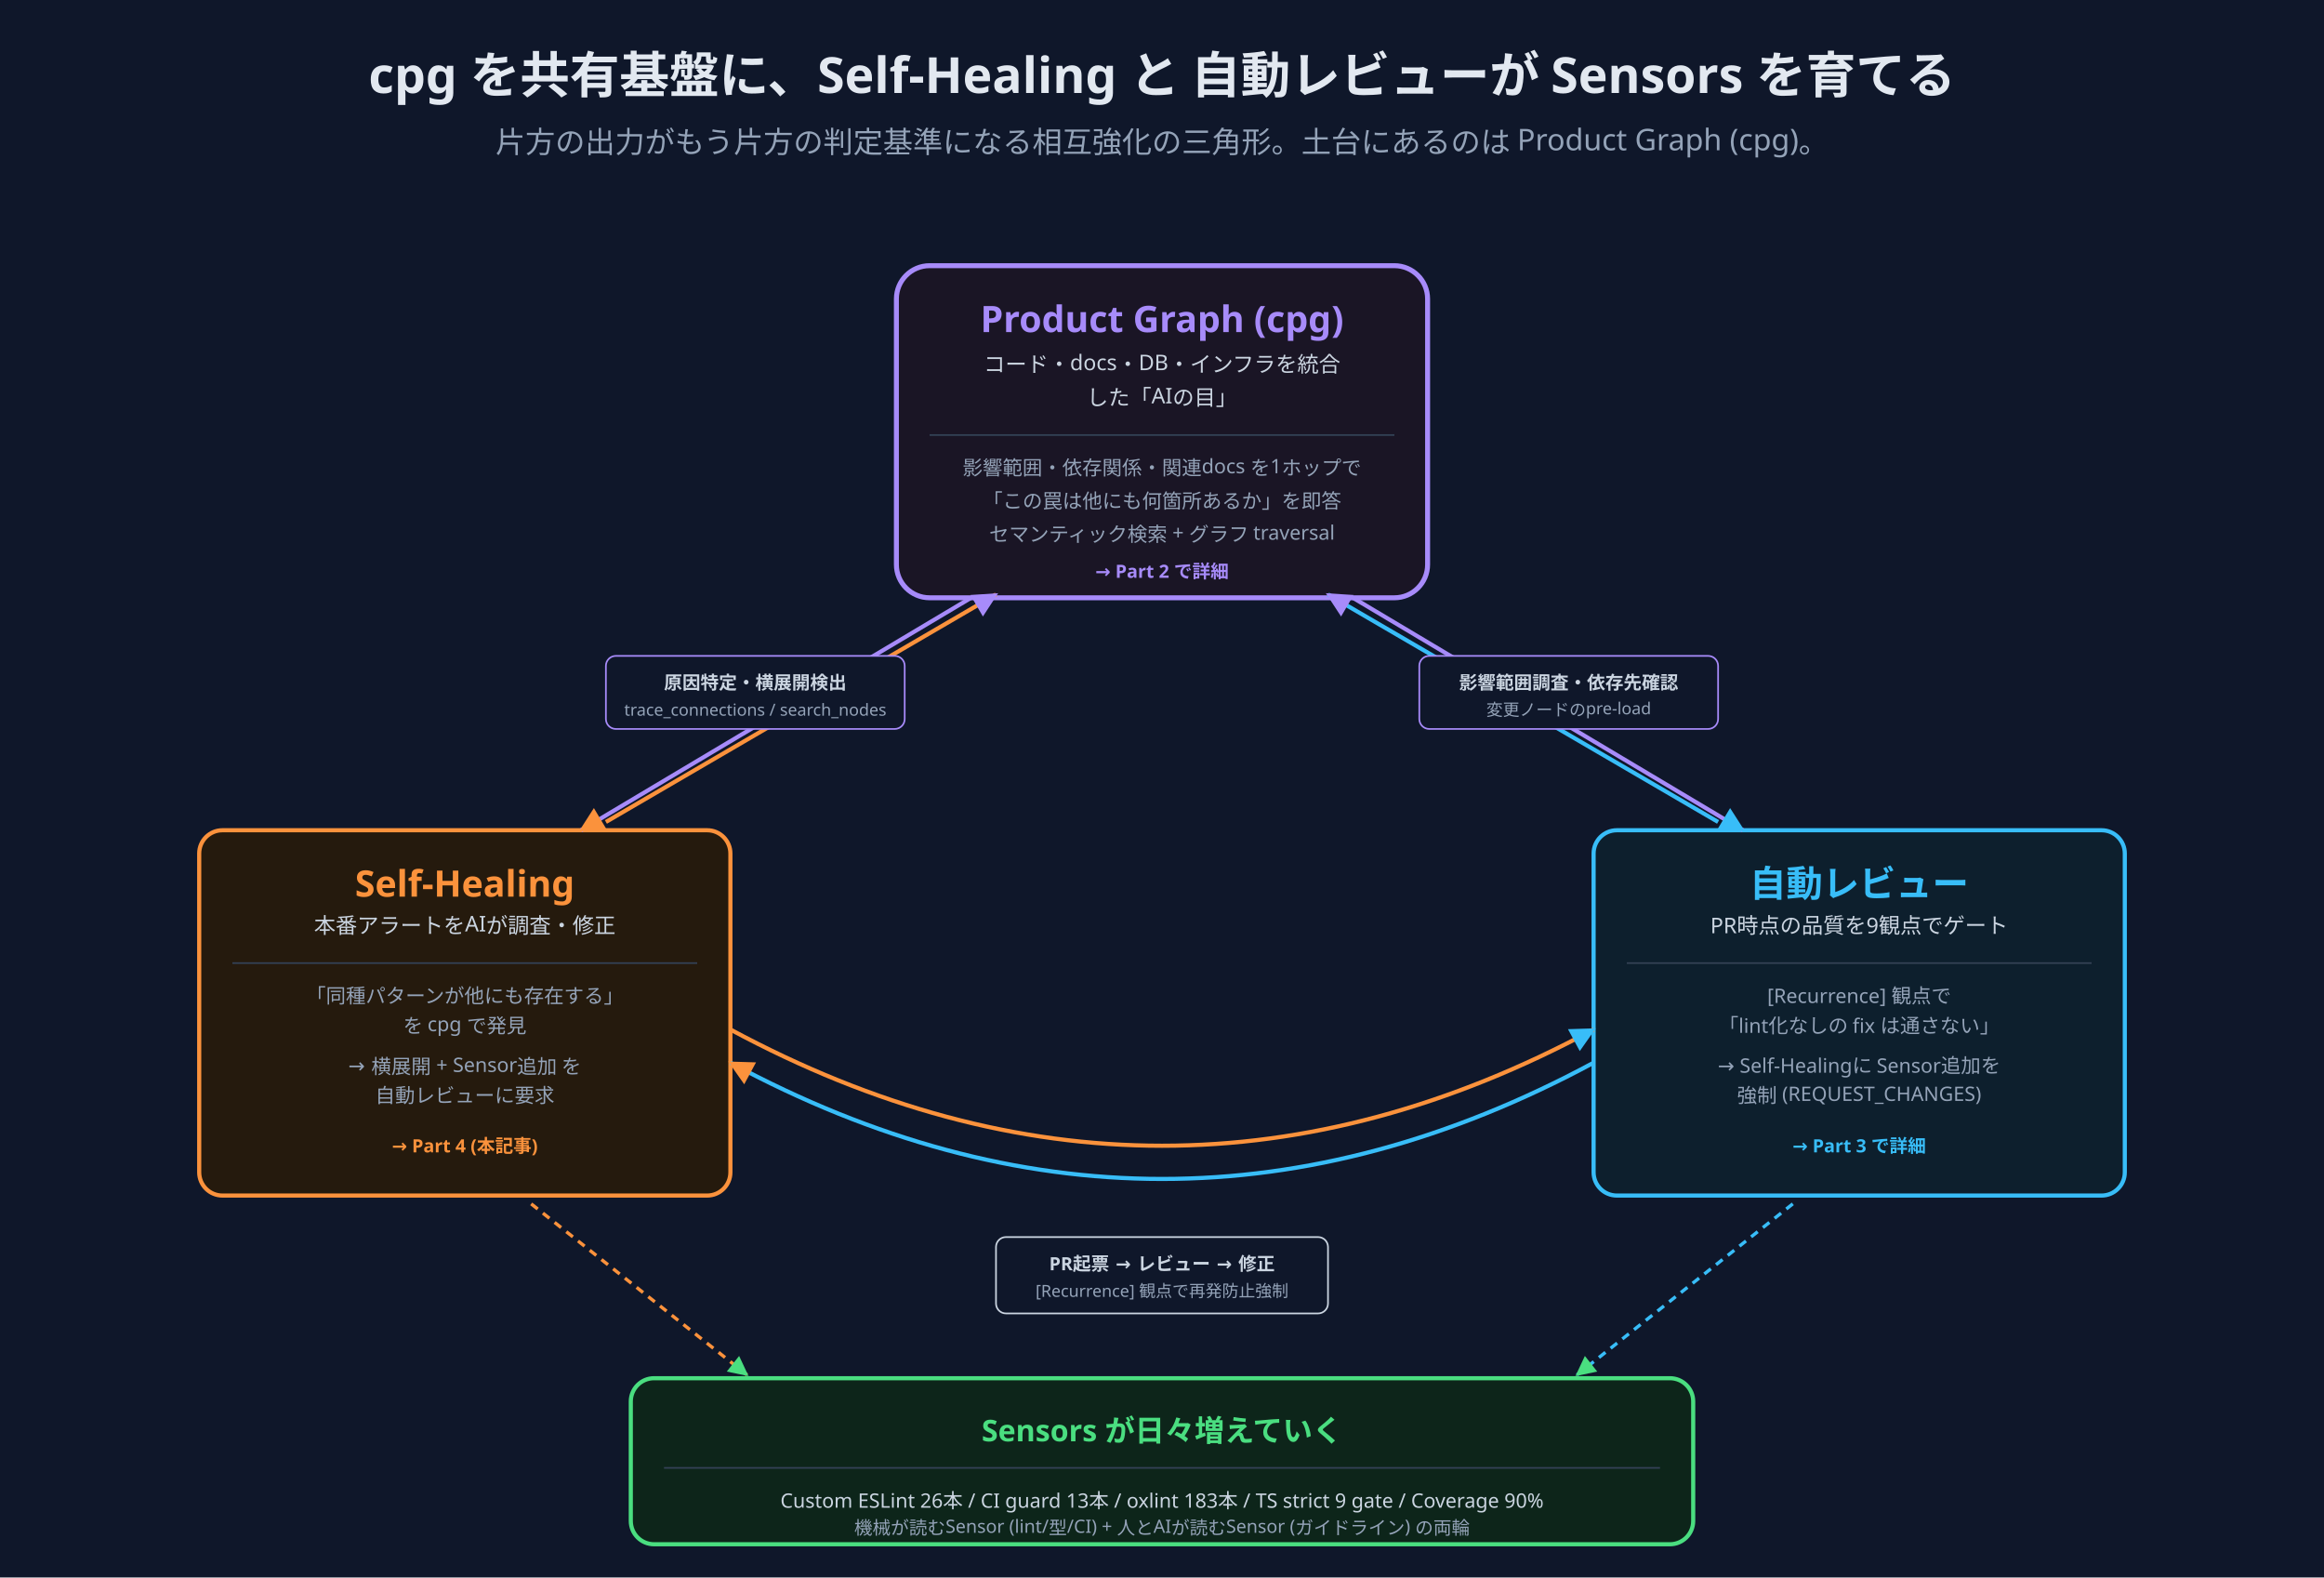
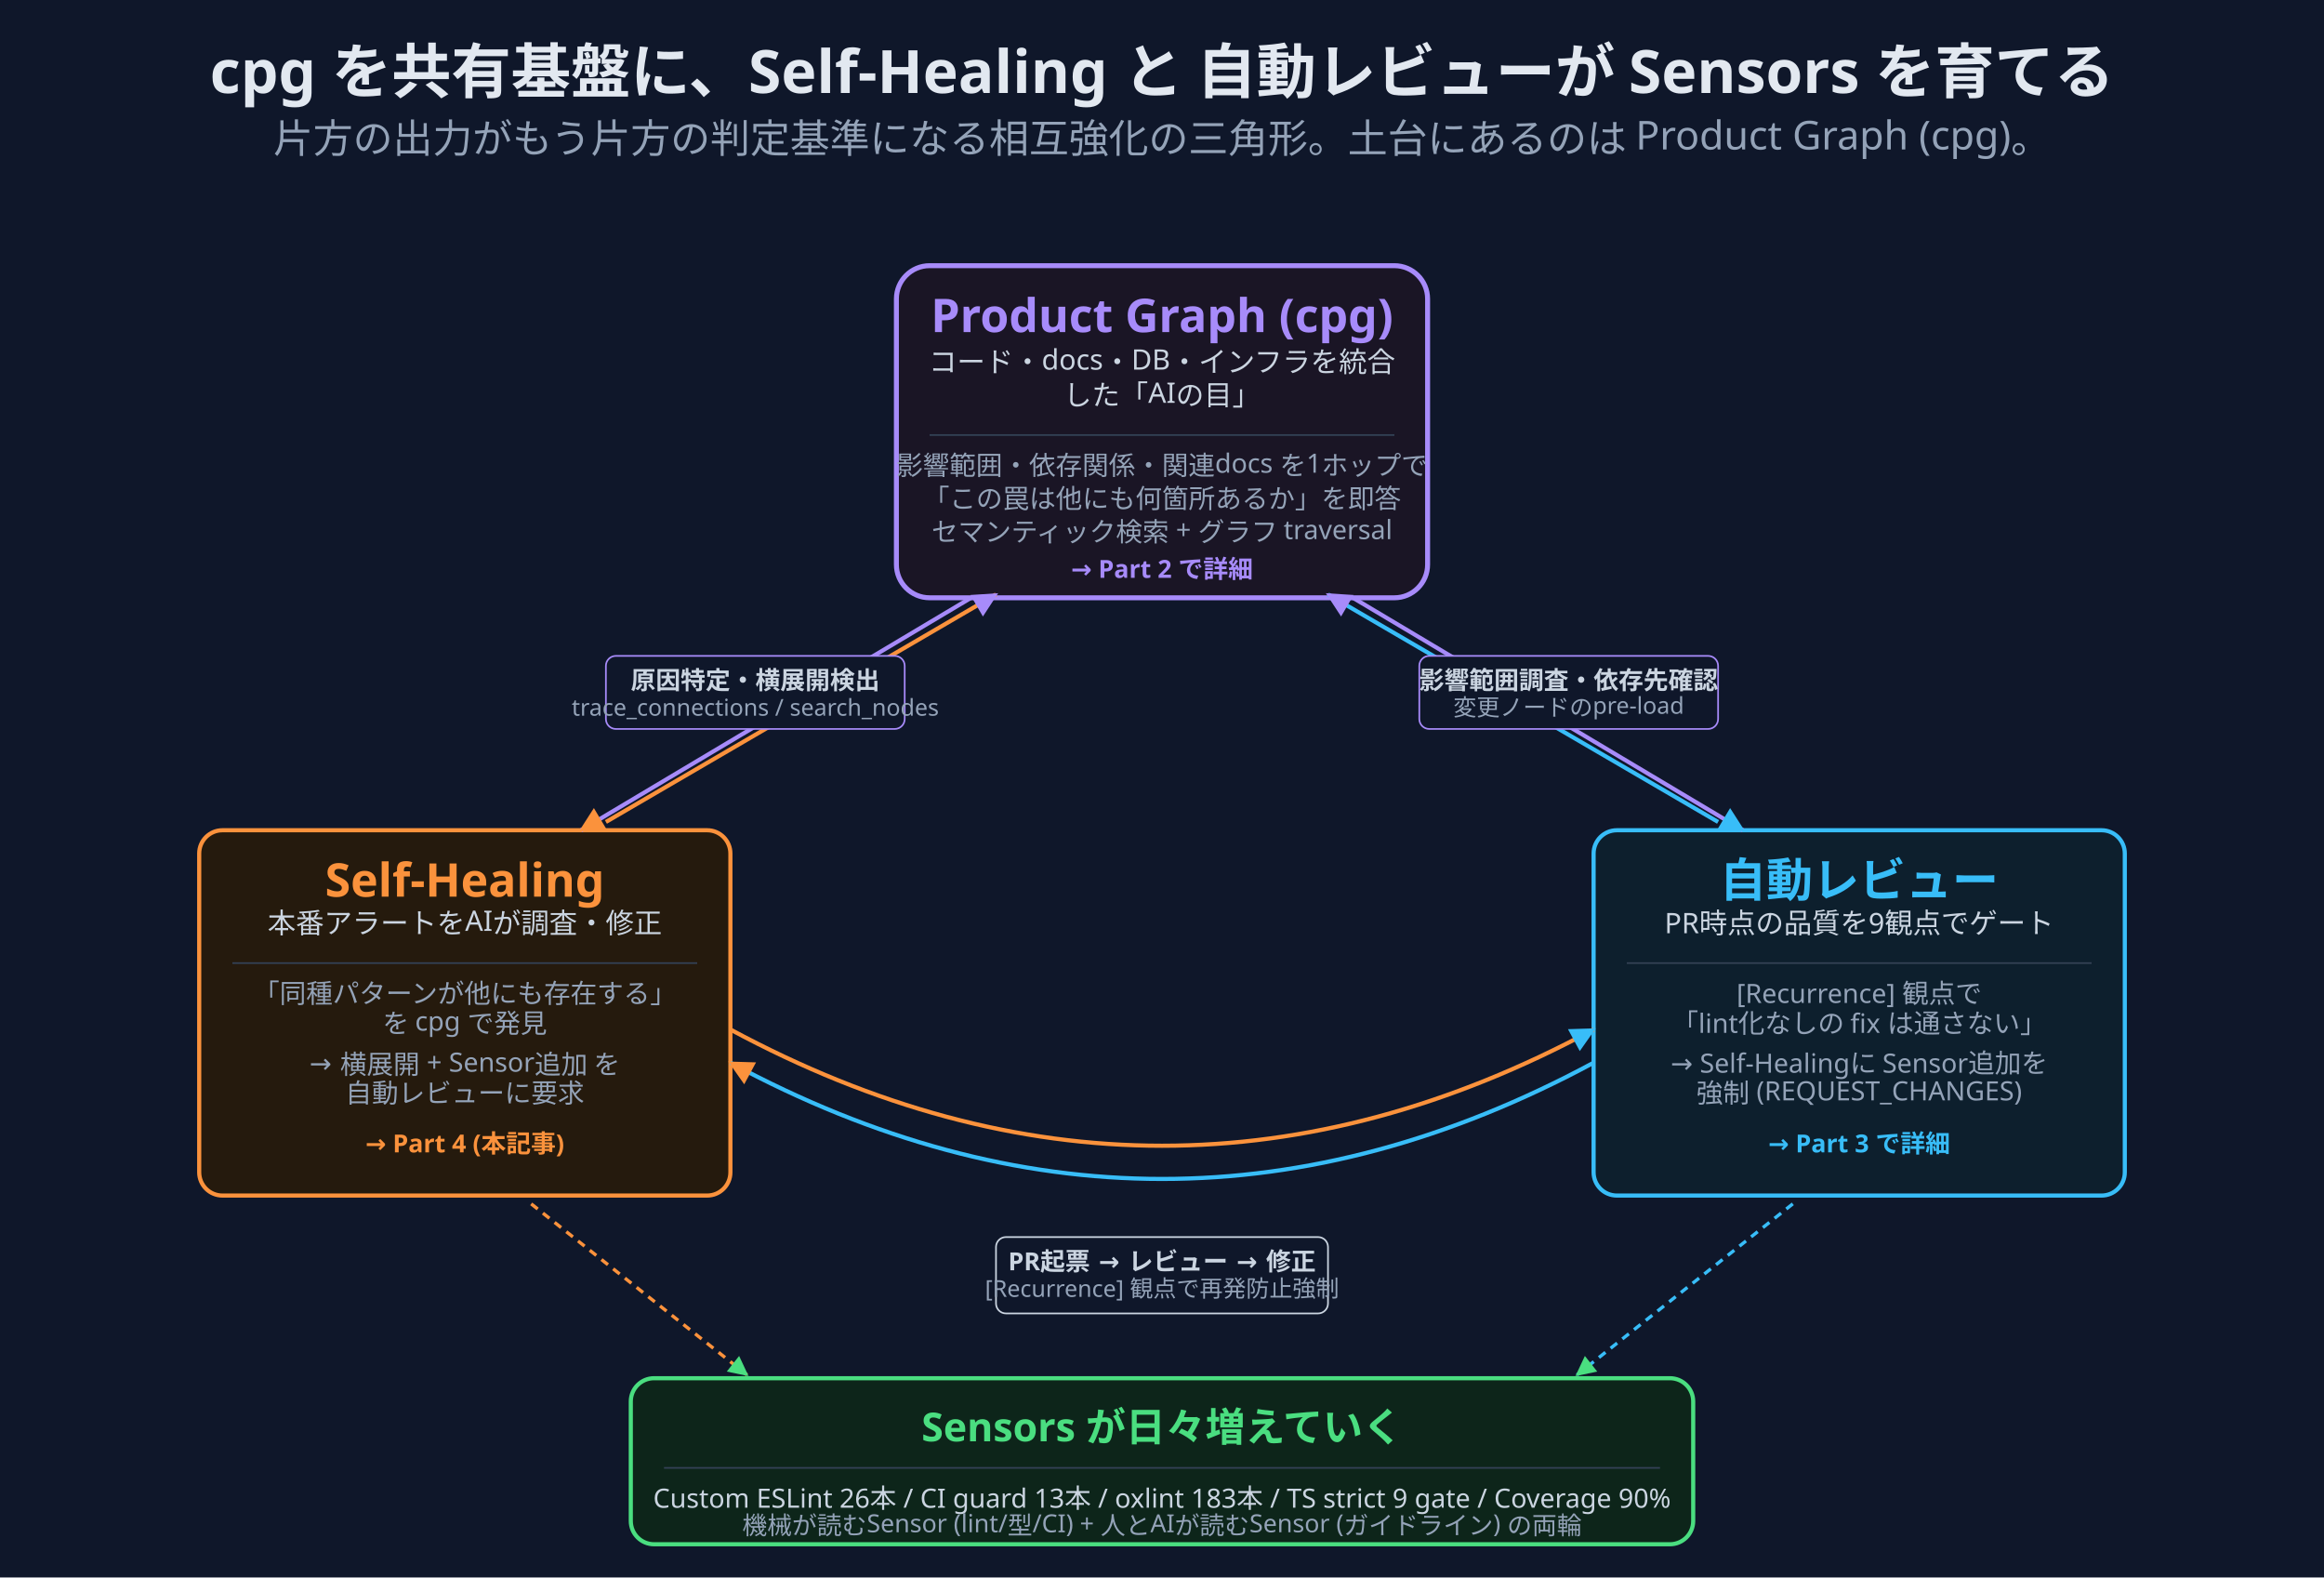
<svg xmlns="http://www.w3.org/2000/svg" width="1400" height="950" viewBox="0 0 1400 950">
  <rect width="1400" height="950" fill="#0f172a" />
  <defs>
    <marker id="a-94a3b8" viewBox="0 0 10 10" refX="9" refY="5" markerWidth="6" markerHeight="6" orient="auto-start-reverse">
      <path d="M 0 0 L 10 5 L 0 10 z" fill="#94a3b8" />
    </marker>
    <marker id="a-4ade80" viewBox="0 0 10 10" refX="9" refY="5" markerWidth="6" markerHeight="6" orient="auto-start-reverse">
      <path d="M 0 0 L 10 5 L 0 10 z" fill="#4ade80" />
    </marker>
    <marker id="a-38bdf8" viewBox="0 0 10 10" refX="9" refY="5" markerWidth="6" markerHeight="6" orient="auto-start-reverse">
      <path d="M 0 0 L 10 5 L 0 10 z" fill="#38bdf8" />
    </marker>
    <marker id="a-fb923c" viewBox="0 0 10 10" refX="9" refY="5" markerWidth="6" markerHeight="6" orient="auto-start-reverse">
      <path d="M 0 0 L 10 5 L 0 10 z" fill="#fb923c" />
    </marker>
    <marker id="a-a78bfa" viewBox="0 0 10 10" refX="9" refY="5" markerWidth="6" markerHeight="6" orient="auto-start-reverse">
      <path d="M 0 0 L 10 5 L 0 10 z" fill="#a78bfa" />
    </marker>
  </defs>
-   <text x="700" y="56" font-size="30" fill="#e2e8f0" text-anchor="middle" font-weight="bold" font-family="Noto Sans JP, sans-serif">cpg を共有基盤に、Self-Healing と 自動レビューが Sensors を育てる</text>
-   <text x="700" y="92" font-size="18" fill="#94a3b8" text-anchor="middle" font-family="Noto Sans JP, sans-serif">片方の出力がもう片方の判定基準になる相互強化の三角形。土台にあるのは Product Graph (cpg)。</text>
+   <text x="700" y="56" font-size="36" fill="#e2e8f0" text-anchor="middle" font-weight="bold" font-family="Noto Sans JP, sans-serif">cpg を共有基盤に、Self-Healing と 自動レビューが Sensors を育てる</text>
+   <text x="700" y="92" font-size="24" fill="#94a3b8" text-anchor="middle" font-family="Noto Sans JP, sans-serif">片方の出力がもう片方の判定基準になる相互強化の三角形。土台にあるのは Product Graph (cpg)。</text>
  <g font-family="Noto Sans JP, sans-serif">
    <rect x="540" y="160" width="320" height="200" rx="20" fill="#1a1525" stroke="#a78bfa" stroke-width="3" />
-     <text x="700" y="200" font-size="22" fill="#a78bfa" text-anchor="middle" font-weight="bold">Product Graph (cpg)</text>
-     <text x="700" y="224" font-size="13" fill="#cbd5e1" text-anchor="middle">コード・docs・DB・インフラを統合</text>
-     <text x="700" y="244" font-size="13" fill="#cbd5e1" text-anchor="middle">した「AIの目」</text>
+     <text x="700" y="200" font-size="28" fill="#a78bfa" text-anchor="middle" font-weight="bold">Product Graph (cpg)</text>
+     <text x="700" y="224" font-size="17" fill="#cbd5e1" text-anchor="middle">コード・docs・DB・インフラを統合</text>
+     <text x="700" y="244" font-size="17" fill="#cbd5e1" text-anchor="middle">した「AIの目」</text>
    <line x1="560" y1="262" x2="840" y2="262" stroke="#334155" stroke-width="1" />
-     <text x="700" y="286" font-size="12" fill="#94a3b8" text-anchor="middle">影響範囲・依存関係・関連docs を1ホップで</text>
-     <text x="700" y="306" font-size="12" fill="#94a3b8" text-anchor="middle">「この罠は他にも何箇所あるか」を即答</text>
-     <text x="700" y="326" font-size="12" fill="#94a3b8" text-anchor="middle">セマンティック検索 + グラフ traversal</text>
-     <text x="700" y="348" font-size="11" fill="#a78bfa" text-anchor="middle" font-weight="bold">→ Part 2 で詳細</text>
+     <text x="700" y="286" font-size="16" fill="#94a3b8" text-anchor="middle">影響範囲・依存関係・関連docs を1ホップで</text>
+     <text x="700" y="306" font-size="16" fill="#94a3b8" text-anchor="middle">「この罠は他にも何箇所あるか」を即答</text>
+     <text x="700" y="326" font-size="16" fill="#94a3b8" text-anchor="middle">セマンティック検索 + グラフ traversal</text>
+     <text x="700" y="348" font-size="15" fill="#a78bfa" text-anchor="middle" font-weight="bold">→ Part 2 で詳細</text>
  </g>
  <g font-family="Noto Sans JP, sans-serif">
    <rect x="120" y="500" width="320" height="220" rx="14" fill="#251a0d" stroke="#fb923c" stroke-width="2.5" />
-     <text x="280" y="540" font-size="22" fill="#fb923c" text-anchor="middle" font-weight="bold">Self-Healing</text>
-     <text x="280" y="562" font-size="13" fill="#cbd5e1" text-anchor="middle">本番アラートをAIが調査・修正</text>
+     <text x="280" y="540" font-size="28" fill="#fb923c" text-anchor="middle" font-weight="bold">Self-Healing</text>
+     <text x="280" y="562" font-size="17" fill="#cbd5e1" text-anchor="middle">本番アラートをAIが調査・修正</text>
    <line x1="140" y1="580" x2="420" y2="580" stroke="#334155" stroke-width="1" />
-     <text x="280" y="604" font-size="12" fill="#94a3b8" text-anchor="middle">「同種パターンが他にも存在する」</text>
-     <text x="280" y="622" font-size="12" fill="#94a3b8" text-anchor="middle">を cpg で発見</text>
-     <text x="280" y="646" font-size="12" fill="#94a3b8" text-anchor="middle">→ 横展開 + Sensor追加 を</text>
-     <text x="280" y="664" font-size="12" fill="#94a3b8" text-anchor="middle">自動レビューに要求</text>
-     <text x="280" y="694" font-size="11" fill="#fb923c" text-anchor="middle" font-weight="bold">→ Part 4 (本記事)</text>
+     <text x="280" y="604" font-size="16" fill="#94a3b8" text-anchor="middle">「同種パターンが他にも存在する」</text>
+     <text x="280" y="622" font-size="16" fill="#94a3b8" text-anchor="middle">を cpg で発見</text>
+     <text x="280" y="646" font-size="16" fill="#94a3b8" text-anchor="middle">→ 横展開 + Sensor追加 を</text>
+     <text x="280" y="664" font-size="16" fill="#94a3b8" text-anchor="middle">自動レビューに要求</text>
+     <text x="280" y="694" font-size="15" fill="#fb923c" text-anchor="middle" font-weight="bold">→ Part 4 (本記事)</text>
  </g>
  <g font-family="Noto Sans JP, sans-serif">
    <rect x="960" y="500" width="320" height="220" rx="14" fill="#0d1f2d" stroke="#38bdf8" stroke-width="2.5" />
-     <text x="1120" y="540" font-size="22" fill="#38bdf8" text-anchor="middle" font-weight="bold">自動レビュー</text>
-     <text x="1120" y="562" font-size="13" fill="#cbd5e1" text-anchor="middle">PR時点の品質を9観点でゲート</text>
+     <text x="1120" y="540" font-size="28" fill="#38bdf8" text-anchor="middle" font-weight="bold">自動レビュー</text>
+     <text x="1120" y="562" font-size="17" fill="#cbd5e1" text-anchor="middle">PR時点の品質を9観点でゲート</text>
    <line x1="980" y1="580" x2="1260" y2="580" stroke="#334155" stroke-width="1" />
-     <text x="1120" y="604" font-size="12" fill="#94a3b8" text-anchor="middle">[Recurrence] 観点で</text>
-     <text x="1120" y="622" font-size="12" fill="#94a3b8" text-anchor="middle">「lint化なしの fix は通さない」</text>
-     <text x="1120" y="646" font-size="12" fill="#94a3b8" text-anchor="middle">→ Self-Healingに Sensor追加を</text>
-     <text x="1120" y="664" font-size="12" fill="#94a3b8" text-anchor="middle">強制 (REQUEST_CHANGES)</text>
-     <text x="1120" y="694" font-size="11" fill="#38bdf8" text-anchor="middle" font-weight="bold">→ Part 3 で詳細</text>
+     <text x="1120" y="604" font-size="16" fill="#94a3b8" text-anchor="middle">[Recurrence] 観点で</text>
+     <text x="1120" y="622" font-size="16" fill="#94a3b8" text-anchor="middle">「lint化なしの fix は通さない」</text>
+     <text x="1120" y="646" font-size="16" fill="#94a3b8" text-anchor="middle">→ Self-Healingに Sensor追加を</text>
+     <text x="1120" y="664" font-size="16" fill="#94a3b8" text-anchor="middle">強制 (REQUEST_CHANGES)</text>
+     <text x="1120" y="694" font-size="15" fill="#38bdf8" text-anchor="middle" font-weight="bold">→ Part 3 で詳細</text>
  </g>
  <line x1="585" y1="360" x2="350" y2="500" stroke="#a78bfa" stroke-width="2.5" marker-end="url(#a-fb923c)" />
  <line x1="365" y1="495" x2="600" y2="358" stroke="#fb923c" stroke-width="2.5" marker-end="url(#a-a78bfa)" />
  <g font-family="Noto Sans JP, sans-serif">
    <rect x="365" y="395" width="180" height="44" rx="6" fill="#0f172a" stroke="#a78bfa" stroke-width="1" />
-     <text x="455" y="415" font-size="11" fill="#cbd5e1" text-anchor="middle" font-weight="bold">原因特定・横展開検出</text>
-     <text x="455" y="431" font-size="10" fill="#94a3b8" text-anchor="middle">trace_connections / search_nodes</text>
+     <text x="455" y="415" font-size="15" fill="#cbd5e1" text-anchor="middle" font-weight="bold">原因特定・横展開検出</text>
+     <text x="455" y="431" font-size="14" fill="#94a3b8" text-anchor="middle">trace_connections / search_nodes</text>
  </g>
  <line x1="815" y1="360" x2="1050" y2="500" stroke="#a78bfa" stroke-width="2.5" marker-end="url(#a-38bdf8)" />
  <line x1="1035" y1="495" x2="800" y2="358" stroke="#38bdf8" stroke-width="2.5" marker-end="url(#a-a78bfa)" />
  <g font-family="Noto Sans JP, sans-serif">
    <rect x="855" y="395" width="180" height="44" rx="6" fill="#0f172a" stroke="#a78bfa" stroke-width="1" />
-     <text x="945" y="415" font-size="11" fill="#cbd5e1" text-anchor="middle" font-weight="bold">影響範囲調査・依存先確認</text>
-     <text x="945" y="431" font-size="10" fill="#94a3b8" text-anchor="middle">変更ノードのpre-load</text>
+     <text x="945" y="415" font-size="15" fill="#cbd5e1" text-anchor="middle" font-weight="bold">影響範囲調査・依存先確認</text>
+     <text x="945" y="431" font-size="14" fill="#94a3b8" text-anchor="middle">変更ノードのpre-load</text>
  </g>
  <path d="M 440 620 Q 700 760 960 620" fill="none" stroke="#fb923c" stroke-width="2.5" marker-end="url(#a-38bdf8)" />
  <path d="M 960 640 Q 700 780 440 640" fill="none" stroke="#38bdf8" stroke-width="2.5" marker-end="url(#a-fb923c)" />
  <g font-family="Noto Sans JP, sans-serif">
    <rect x="600" y="745" width="200" height="46" rx="6" fill="#0f172a" stroke="#cbd5e1" stroke-width="1" />
-     <text x="700" y="765" font-size="11" fill="#cbd5e1" text-anchor="middle" font-weight="bold">PR起票 → レビュー → 修正</text>
-     <text x="700" y="781" font-size="10" fill="#94a3b8" text-anchor="middle">[Recurrence] 観点で再発防止強制</text>
+     <text x="700" y="765" font-size="15" fill="#cbd5e1" text-anchor="middle" font-weight="bold">PR起票 → レビュー → 修正</text>
+     <text x="700" y="781" font-size="14" fill="#94a3b8" text-anchor="middle">[Recurrence] 観点で再発防止強制</text>
  </g>
  <g font-family="Noto Sans JP, sans-serif">
    <rect x="380" y="830" width="640" height="100" rx="14" fill="#0d251a" stroke="#4ade80" stroke-width="2.5" />
-     <text x="700" y="868" font-size="18" fill="#4ade80" text-anchor="middle" font-weight="bold">Sensors が日々増えていく</text>
+     <text x="700" y="868" font-size="24" fill="#4ade80" text-anchor="middle" font-weight="bold">Sensors が日々増えていく</text>
    <line x1="400" y1="884" x2="1000" y2="884" stroke="#334155" stroke-width="1" />
-     <text x="700" y="908" font-size="12" fill="#cbd5e1" text-anchor="middle">Custom ESLint 26本  /  CI guard 13本  /  oxlint 183本  /  TS strict 9 gate  /  Coverage 90%</text>
-     <text x="700" y="924" font-size="11" fill="#94a3b8" text-anchor="middle">機械が読むSensor (lint/型/CI) + 人とAIが読むSensor (ガイドライン) の両輪</text>
+     <text x="700" y="908" font-size="16" fill="#cbd5e1" text-anchor="middle">Custom ESLint 26本  /  CI guard 13本  /  oxlint 183本  /  TS strict 9 gate  /  Coverage 90%</text>
+     <text x="700" y="924" font-size="15" fill="#94a3b8" text-anchor="middle">機械が読むSensor (lint/型/CI) + 人とAIが読むSensor (ガイドライン) の両輪</text>
  </g>
  <line x1="320" y1="725" x2="450" y2="828" stroke="#fb923c" stroke-width="2" stroke-dasharray="5,4" marker-end="url(#a-4ade80)" />
  <line x1="1080" y1="725" x2="950" y2="828" stroke="#38bdf8" stroke-width="2" stroke-dasharray="5,4" marker-end="url(#a-4ade80)" />
</svg>
